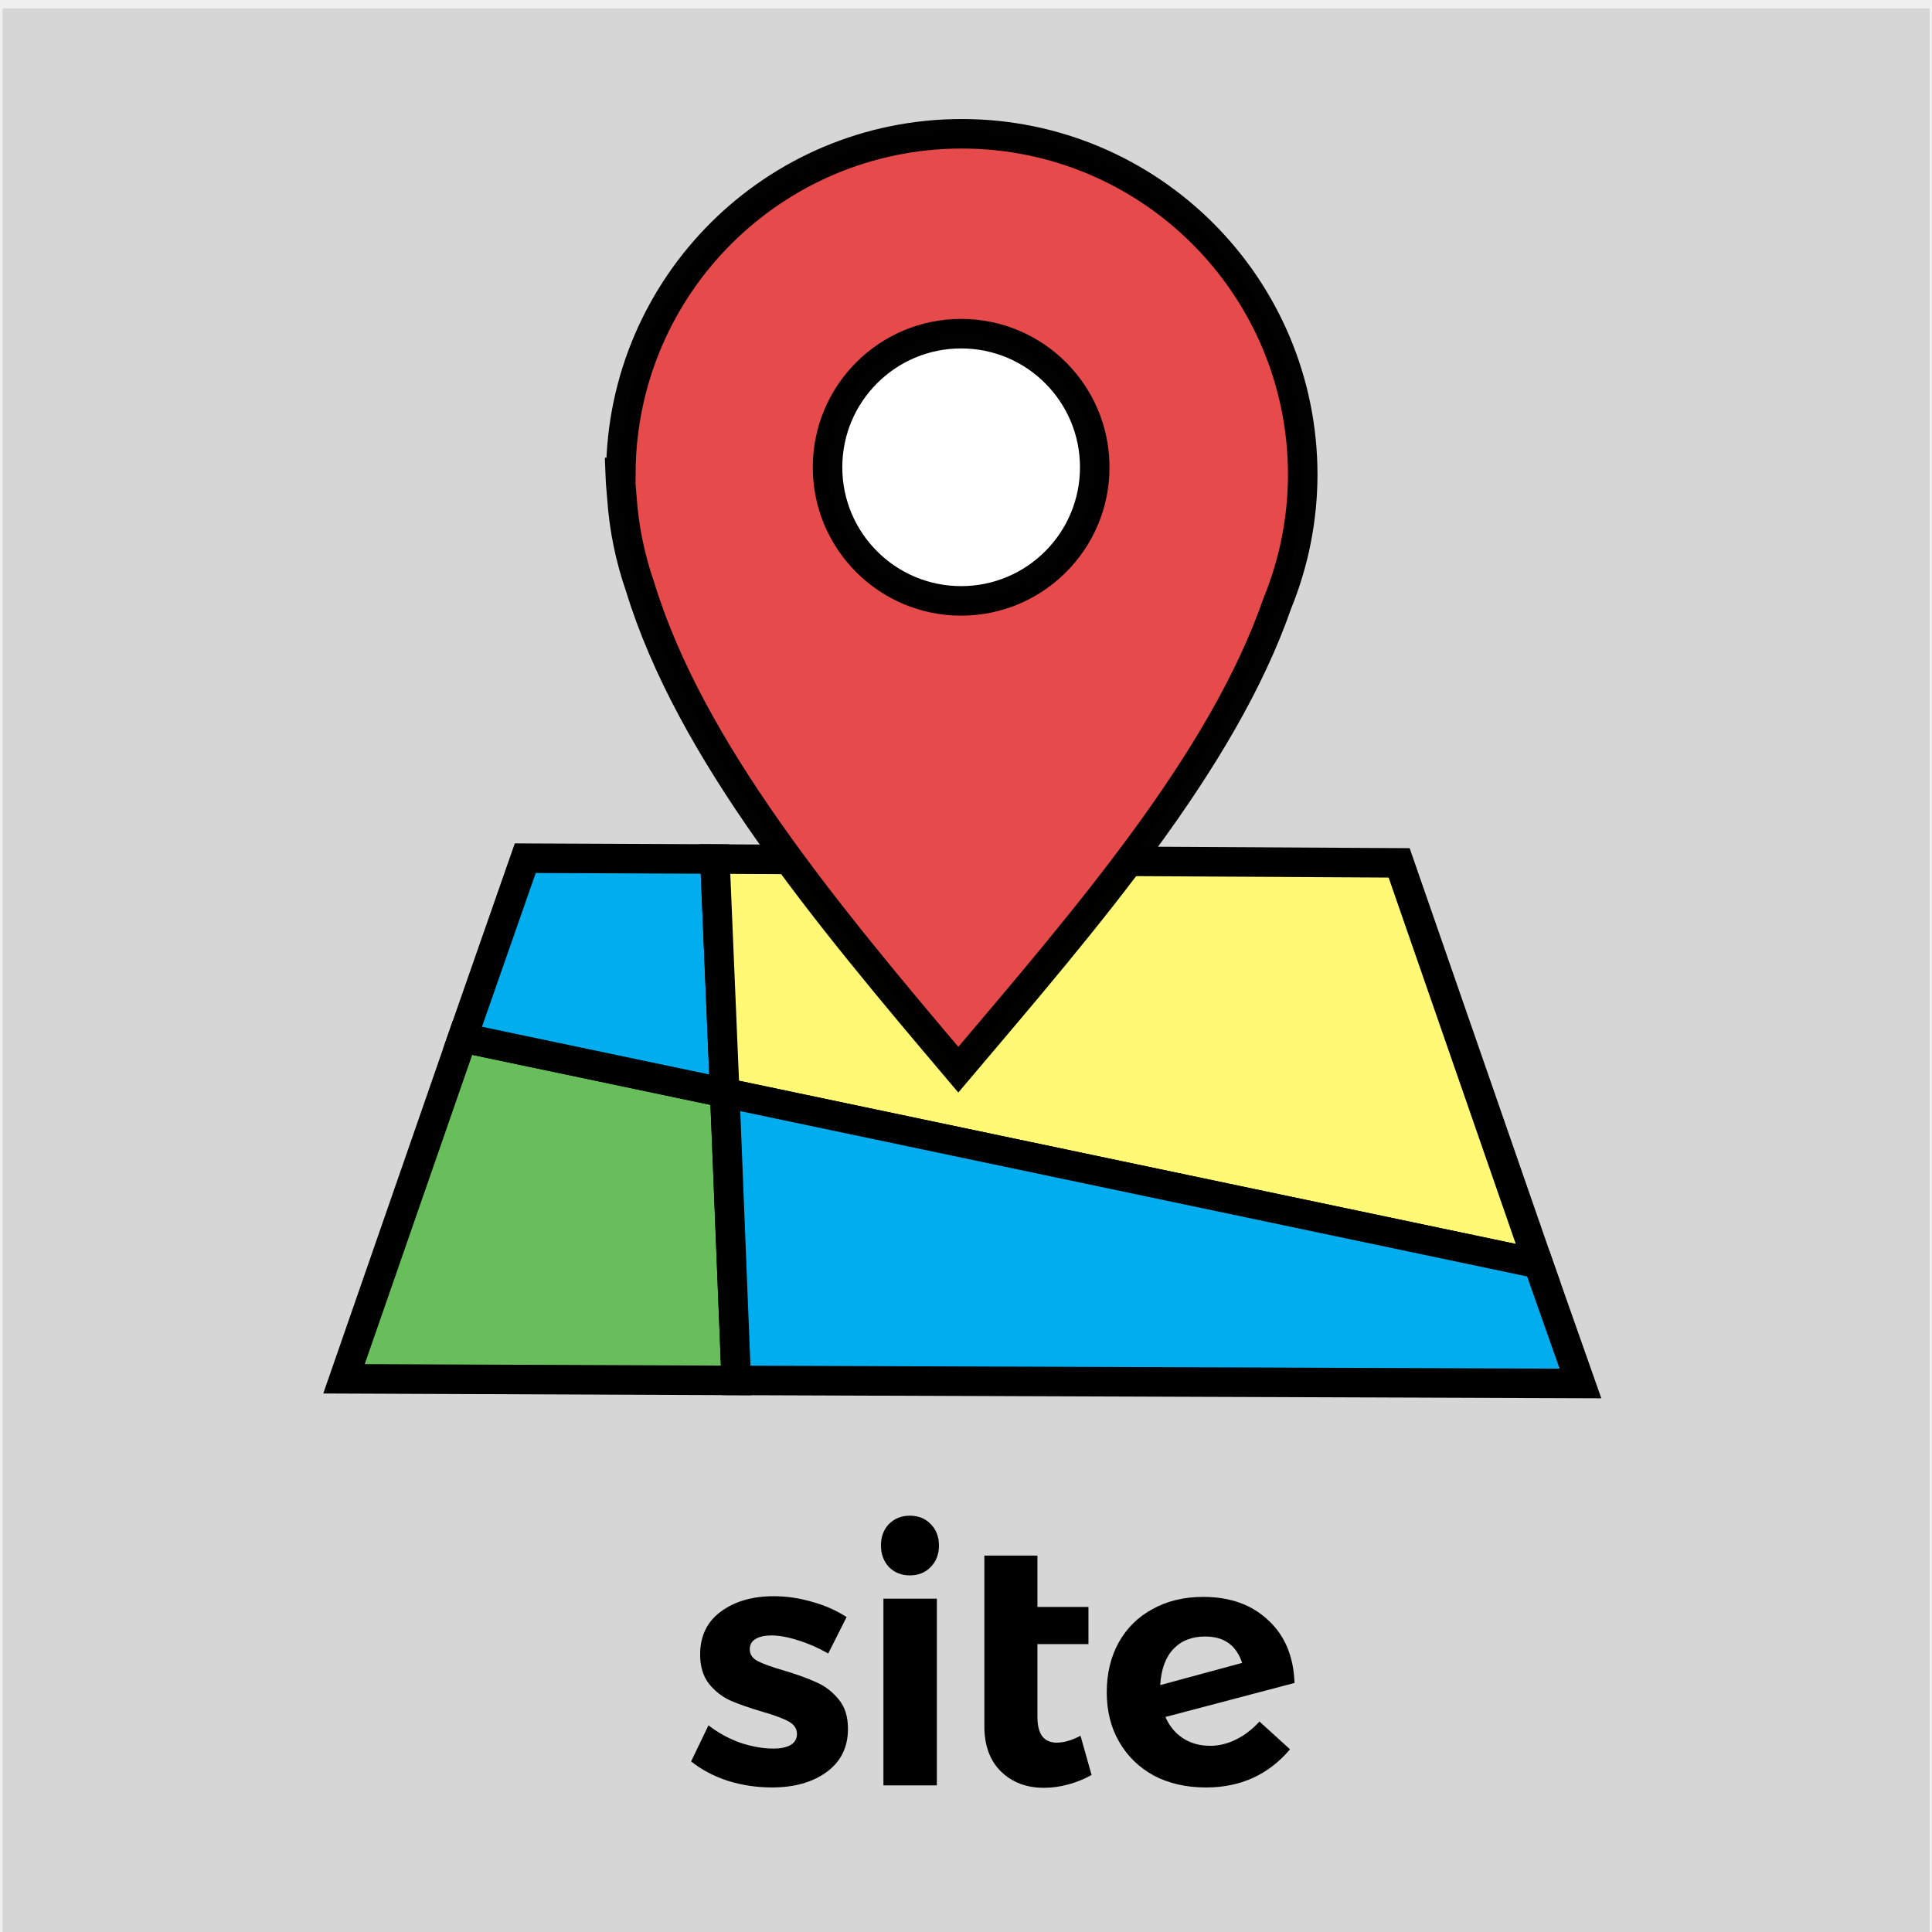
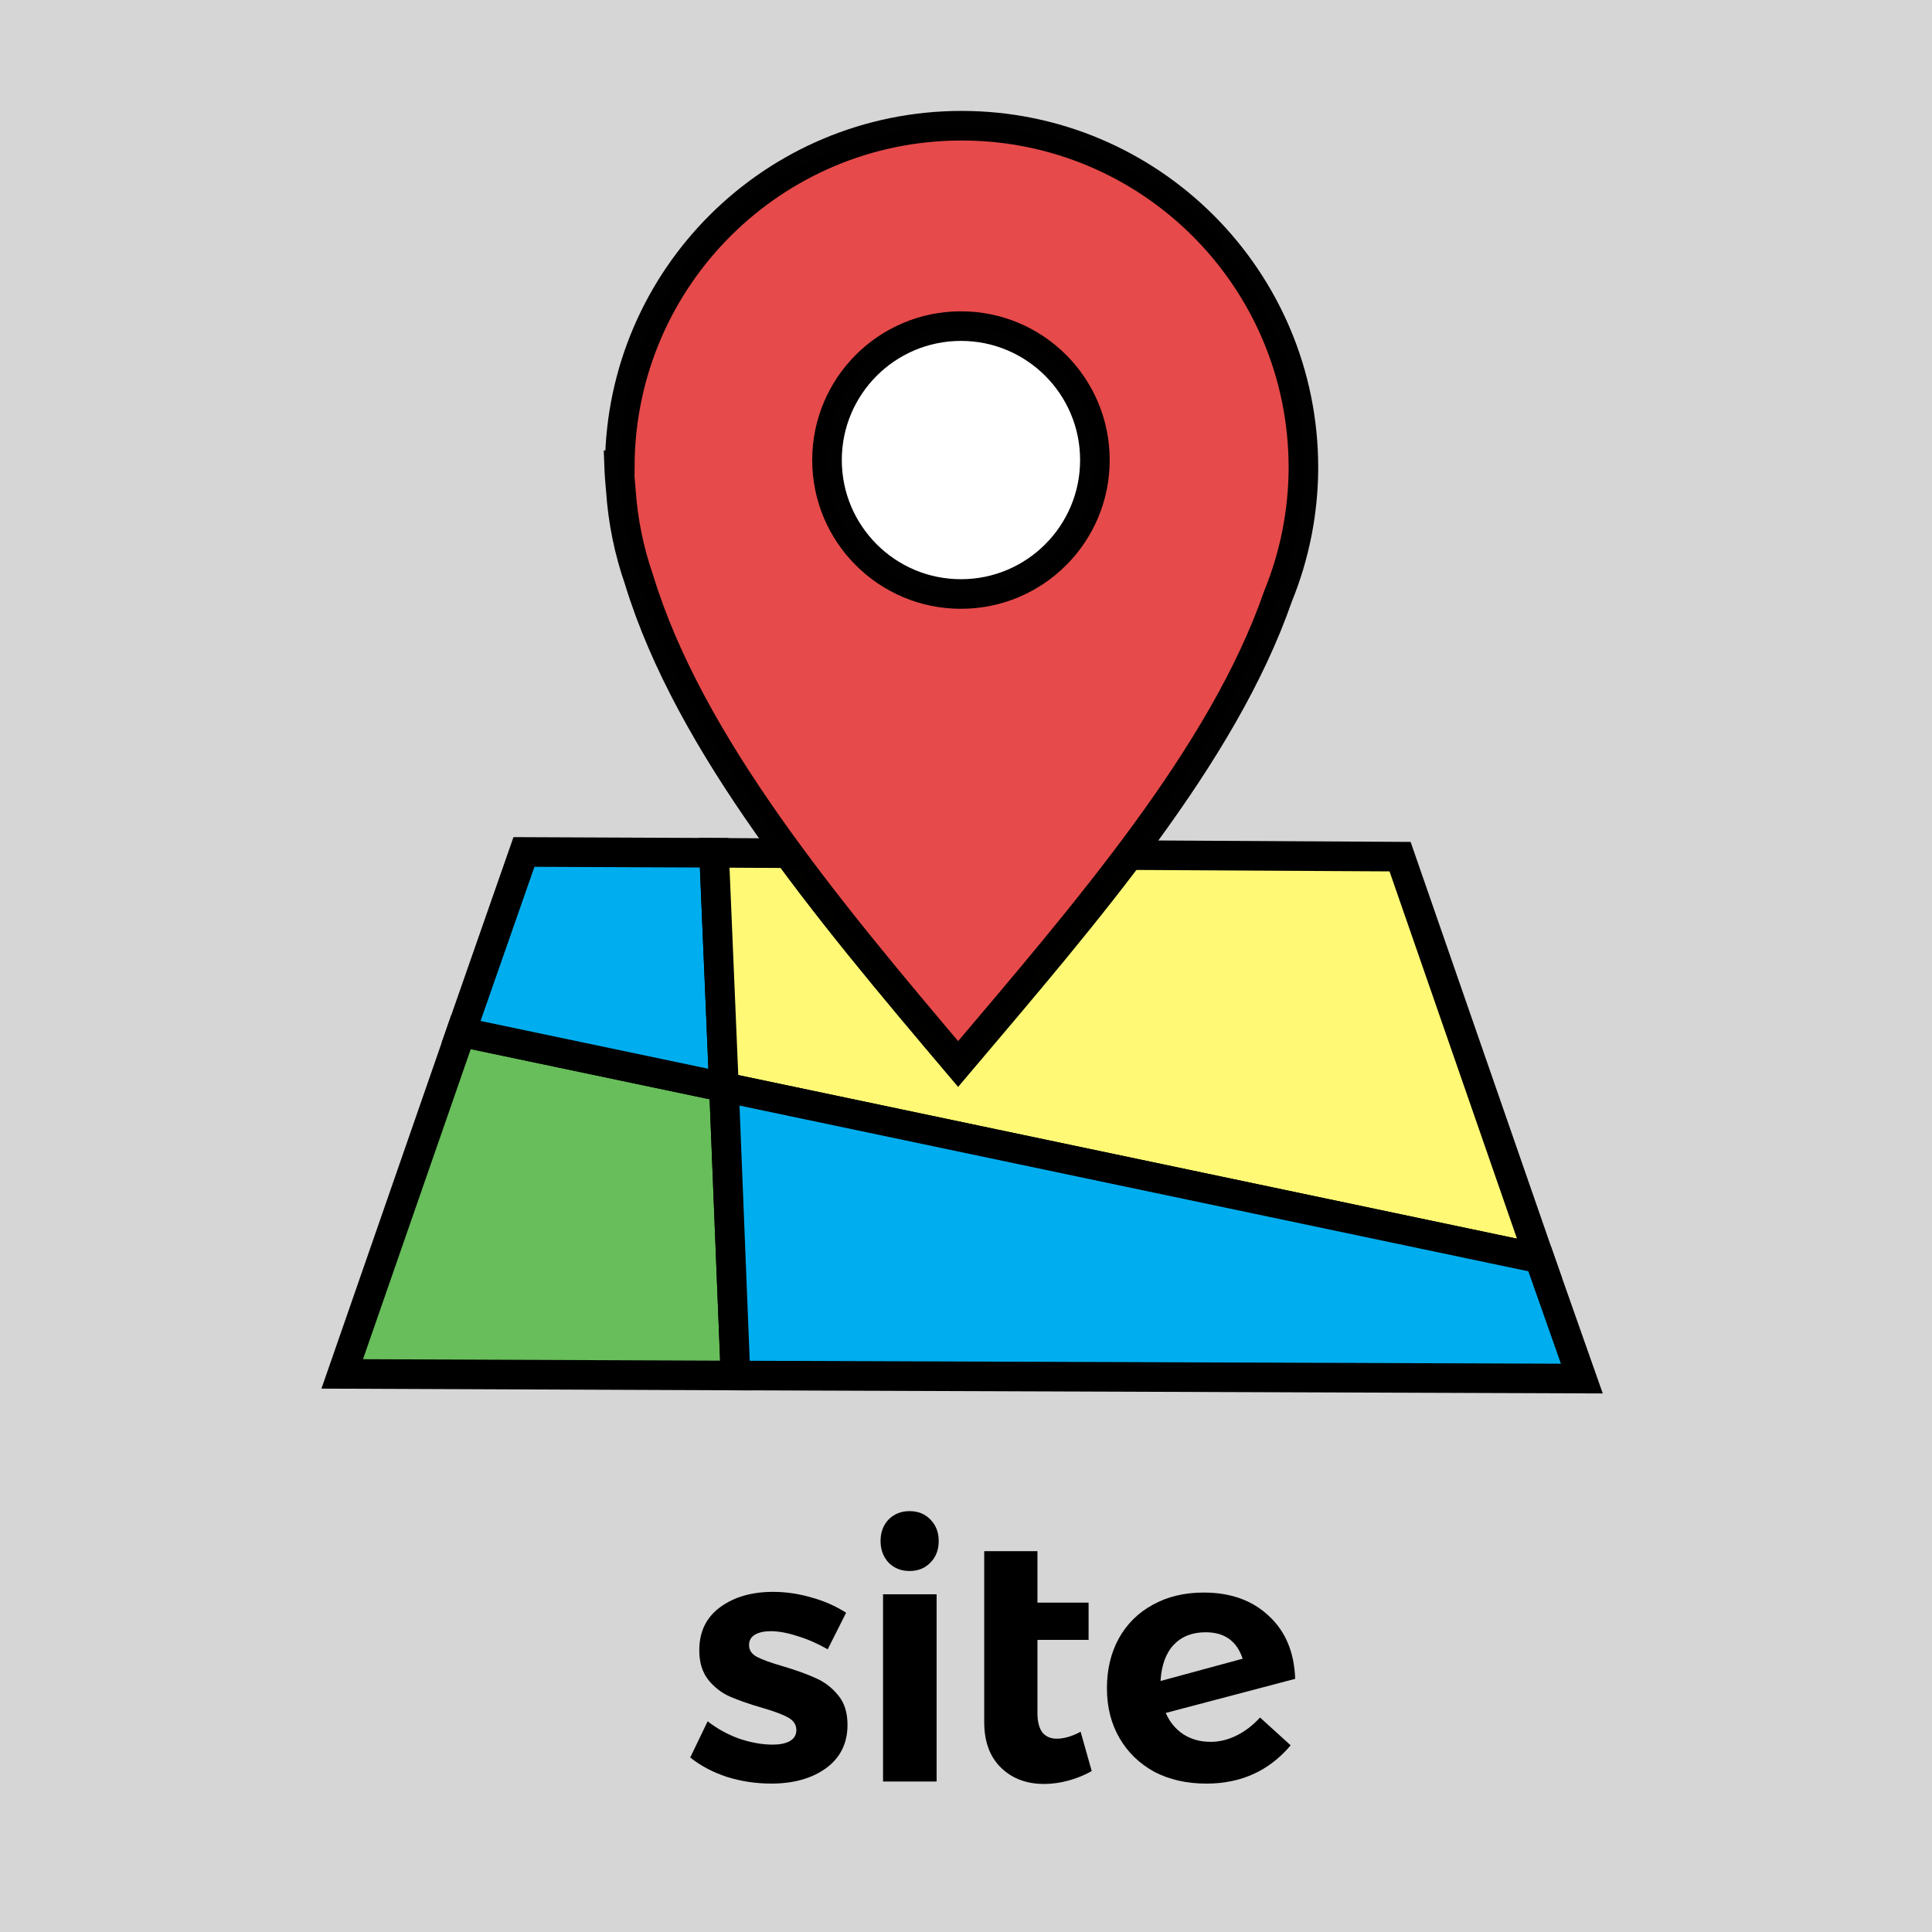
- <svg xmlns="http://www.w3.org/2000/svg" width="78.55mm" height="78.55mm" viewBox="0 0 78.55 78.55" version="1.1" id="svg8">
-   <defs id="defs2">
-     <clipPath clipPathUnits="userSpaceOnUse" id="clipPath4589">
-       <path id="path4591" d="m -72.193,-74.173 3.402,123.598" style="fill:none;stroke:#000000;stroke-width:0.265px;stroke-linecap:butt;stroke-linejoin:miter;stroke-opacity:1" />
-     </clipPath>
+ <svg xmlns="http://www.w3.org/2000/svg" width="79.375mm" height="79.375mm" viewBox="0 0 79.375 79.375" version="1.1" id="svg5629">
+   <defs id="defs5623">
    <clipPath clipPathUnits="userSpaceOnUse" id="clipPath3280">
      <rect style="opacity:0.5;fill:#b07655;fill-opacity:1;stroke:#d6d6d6;stroke-width:0.865;stroke-miterlimit:4;stroke-dasharray:none;stroke-opacity:1" id="rect3282" width="56.129" height="70.682" x="15.986" y="-30.848" />
    </clipPath>
  </defs>
-   <g id="layer2" style="display:inline" transform="translate(-60.50279,-79.05878)">
-     <g id="g3303" transform="translate(0,0.5291667)">
-       <rect y="79.303" x="61.042" height="77.485" width="77.485" id="rect3284" style="opacity:1;fill:#d6d6d6;fill-opacity:1;stroke:#d6d6d6;stroke-width:0.865;stroke-miterlimit:4;stroke-dasharray:none;stroke-opacity:1" />
-       <g clip-path="url(#clipPath3280)" style="font-style:normal;font-variant:normal;font-weight:600;font-stretch:normal;font-size:14.111px;line-height:1.25;font-family:'Montserrat Alternates';-inkscape-font-specification:'Montserrat Alternates, Semi-Bold';font-variant-ligatures:normal;font-variant-caps:normal;font-variant-numeric:normal;font-feature-settings:normal;text-align:start;letter-spacing:0px;word-spacing:0px;writing-mode:lr-tb;text-anchor:start;opacity:1;fill:#000000;fill-opacity:1;stroke:none;stroke-width:0.265" id="g3252" transform="translate(55.73436,113.5532)">
+   <g id="layer1" transform="translate(-57.83037,-41.86609)">
+     <g id="g4922" transform="translate(56.66915,39.61472)">
+       <g id="g4902">
+         <rect style="opacity:1;fill:#d6d6d6;fill-opacity:1;stroke:#d6d6d6;stroke-width:0.876;stroke-miterlimit:4;stroke-dasharray:none;stroke-opacity:1" id="rect3284" width="78.499" height="78.499" x="1.599" y="2.69" />
+       </g>
+       <g clip-path="url(#clipPath3280)" style="font-style:normal;font-variant:normal;font-weight:600;font-stretch:normal;font-size:14.111px;line-height:1.25;font-family:'Montserrat Alternates';-inkscape-font-specification:'Montserrat Alternates, Semi-Bold';font-variant-ligatures:normal;font-variant-caps:normal;font-variant-numeric:normal;font-feature-settings:normal;text-align:start;letter-spacing:0px;word-spacing:0px;writing-mode:lr-tb;text-anchor:start;opacity:1;fill:#000000;fill-opacity:1;stroke:none;stroke-width:0.265" id="g3252" transform="matrix(1.01308,0,0,1.01308,-3.778002,37.38732)">
        <rect rx="4.198" style="display:inline;fill:#d6d6d6;fill-opacity:1;stroke:#7f7f7f;stroke-width:1.065;stroke-miterlimit:4;stroke-dasharray:none;stroke-opacity:1" id="rect3222" width="77.485" height="77.485" x="5.308" y="-34.25" ry="4.009" />
        <g id="g3240" style="display:inline;stroke-width:1.2;stroke-miterlimit:4;stroke-dasharray:none" transform="translate(-61.4336,113.1198)">
          <g transform="translate(59.58762,-195.1824)" id="g3232" style="display:inline;stroke-width:1.2;stroke-miterlimit:4;stroke-dasharray:none">
            <path style="fill:#68be5a;fill-opacity:1;stroke:#000000;stroke-width:1.2;stroke-linecap:butt;stroke-linejoin:miter;stroke-miterlimit:4;stroke-dasharray:none;stroke-opacity:1" d="m 20.6,103.098 4.819,-13.867 10.662,2.239 0.468,11.693 z" id="path3224" />
            <path style="fill:#00aeef;fill-opacity:1;stroke:#000000;stroke-width:1.2;stroke-linecap:butt;stroke-linejoin:miter;stroke-miterlimit:4;stroke-dasharray:none;stroke-opacity:1" d="m 25.419,89.231 2.551,-7.3 7.71,0.033 0.401,9.505 z" id="path3226" />
            <path style="fill:#fff975;fill-opacity:1;stroke:#000000;stroke-width:1.2;stroke-linecap:butt;stroke-linejoin:miter;stroke-miterlimit:4;stroke-dasharray:none;stroke-opacity:1" d="m 35.68,81.965 0.401,9.505 33.075,6.949 -5.656,-16.298 z" id="path3228" />
            <path style="fill:#00aeef;fill-opacity:1;stroke:#000000;stroke-width:1.2;stroke-linecap:butt;stroke-linejoin:miter;stroke-miterlimit:4;stroke-dasharray:none;stroke-opacity:1" d="M 36.549,103.163 70.871,103.287 69.156,98.419 36.081,91.47 Z" id="path3230" />
          </g>
          <g transform="translate(27.80946,-120.8931)" id="g3238" style="display:inline;stroke-width:1.2;stroke-miterlimit:4;stroke-dasharray:none">
            <path style="display:inline;fill:#e74a4a;fill-opacity:1;stroke:#000000;stroke-width:1.2;stroke-miterlimit:4;stroke-dasharray:none;stroke-opacity:0.995" d="M 77.495,-21.811 A 13.864,13.864 0 0 0 63.634,-8.042 h -0.028 c 0.012,0.339 0.038,0.678 0.071,1.016 a 13.864,13.864 0 0 0 0.741,3.635 C 66.46,3.29 71.988,9.903 77.355,16.241 82.566,10.086 88.086,3.73 90.328,-2.728 A 13.864,13.864 0 0 0 91.358,-7.947 13.864,13.864 0 0 0 77.495,-21.811 Z" id="path3234" />
            <path id="path3236" d="m 82.902,-8.252 a 5.432,5.432 0 0 0 -5.432,-5.432 5.432,5.432 0 0 0 -5.432,5.432 5.432,5.432 0 0 0 5.432,5.432 5.432,5.432 0 0 0 5.432,-5.432 z" style="display:inline;fill:#ffffff;fill-opacity:1;stroke:#000000;stroke-width:1.2;stroke-miterlimit:4;stroke-dasharray:none;stroke-opacity:0.995" />
          </g>
        </g>
        <path d="m 38.442,32.203 q -0.621,-0.353 -1.228,-0.536 -0.607,-0.198 -1.087,-0.198 -0.395,0 -0.635,0.141 -0.24,0.141 -0.24,0.423 0,0.31 0.325,0.48 0.325,0.169 1.058,0.381 0.804,0.24 1.326,0.48 0.522,0.226 0.903,0.691 0.381,0.452 0.381,1.199 0,1.129 -0.875,1.764 -0.861,0.621 -2.215,0.621 -0.931,0 -1.792,-0.268 -0.861,-0.282 -1.496,-0.79 l 0.706,-1.468 q 0.579,0.452 1.284,0.706 0.72,0.24 1.355,0.24 0.437,0 0.691,-0.141 0.268,-0.155 0.268,-0.452 0,-0.325 -0.339,-0.508 -0.325,-0.183 -1.058,-0.395 -0.776,-0.226 -1.298,-0.452 -0.508,-0.226 -0.875,-0.677 -0.367,-0.466 -0.367,-1.199 0,-1.129 0.847,-1.75 0.847,-0.621 2.145,-0.621 0.776,0 1.552,0.226 0.776,0.212 1.411,0.621 z" style="font-style:normal;font-variant:normal;font-weight:600;font-stretch:normal;font-size:14.111px;font-family:'Montserrat Alternates';-inkscape-font-specification:'Montserrat Alternates, Semi-Bold';font-variant-ligatures:normal;font-variant-caps:normal;font-variant-numeric:normal;font-feature-settings:normal;text-align:start;writing-mode:lr-tb;text-anchor:start;stroke-width:0.265" id="path3242" />
        <path d="m 40.686,29.973 h 2.173 v 7.592 h -2.173 z m 1.072,-3.373 q 0.522,0 0.847,0.339 0.339,0.339 0.339,0.875 0,0.536 -0.339,0.875 -0.325,0.339 -0.847,0.339 -0.508,0 -0.847,-0.339 -0.325,-0.353 -0.325,-0.875 0,-0.536 0.325,-0.875 0.339,-0.339 0.847,-0.339 z" style="font-style:normal;font-variant:normal;font-weight:600;font-stretch:normal;font-size:14.111px;font-family:'Montserrat Alternates';-inkscape-font-specification:'Montserrat Alternates, Semi-Bold';font-variant-ligatures:normal;font-variant-caps:normal;font-variant-numeric:normal;font-feature-settings:normal;text-align:start;writing-mode:lr-tb;text-anchor:start;stroke-width:0.265" id="path3244" />
        <path d="m 49.149,37.142 q -0.423,0.24 -0.931,0.381 -0.508,0.141 -1.002,0.141 -1.072,0 -1.75,-0.663 -0.677,-0.663 -0.677,-1.849 v -6.929 h 2.159 v 2.088 h 2.074 v 1.51 h -2.074 v 2.963 q 0,0.522 0.198,0.79 0.212,0.254 0.579,0.254 0.452,0 0.974,-0.282 z" style="font-style:normal;font-variant:normal;font-weight:600;font-stretch:normal;font-size:14.111px;font-family:'Montserrat Alternates';-inkscape-font-specification:'Montserrat Alternates, Semi-Bold';font-variant-ligatures:normal;font-variant-caps:normal;font-variant-numeric:normal;font-feature-settings:normal;text-align:start;writing-mode:lr-tb;text-anchor:start;stroke-width:0.265" id="path3246" />
        <g id="g3250">
          <path id="path3248" style="font-style:normal;font-variant:normal;font-weight:600;font-stretch:normal;font-size:14.111px;font-family:'Montserrat Alternates';-inkscape-font-specification:'Montserrat Alternates, Semi-Bold';font-variant-ligatures:normal;font-variant-caps:normal;font-variant-numeric:normal;font-feature-settings:normal;text-align:start;writing-mode:lr-tb;text-anchor:start;stroke-width:0.265" d="m 53.957,35.957 q 0.55,0 1.058,-0.254 0.522,-0.254 0.96,-0.734 l 1.242,1.129 q -1.312,1.552 -3.415,1.552 -1.199,0 -2.117,-0.48 -0.903,-0.494 -1.411,-1.369 -0.508,-0.875 -0.508,-2.018 0,-1.143 0.48,-2.018 0.494,-0.889 1.383,-1.369 0.889,-0.494 2.06,-0.494 1.637,0 2.639,0.945 1.016,0.931 1.072,2.554 l -5.249,1.383 q 0.24,0.55 0.706,0.861 0.48,0.31 1.101,0.31 z m -0.183,-4.445 q -0.818,0 -1.298,0.508 -0.48,0.508 -0.536,1.468 l 3.33,-0.903 q -0.353,-1.072 -1.496,-1.072 z" />
        </g>
      </g>
    </g>
  </g>
</svg>
